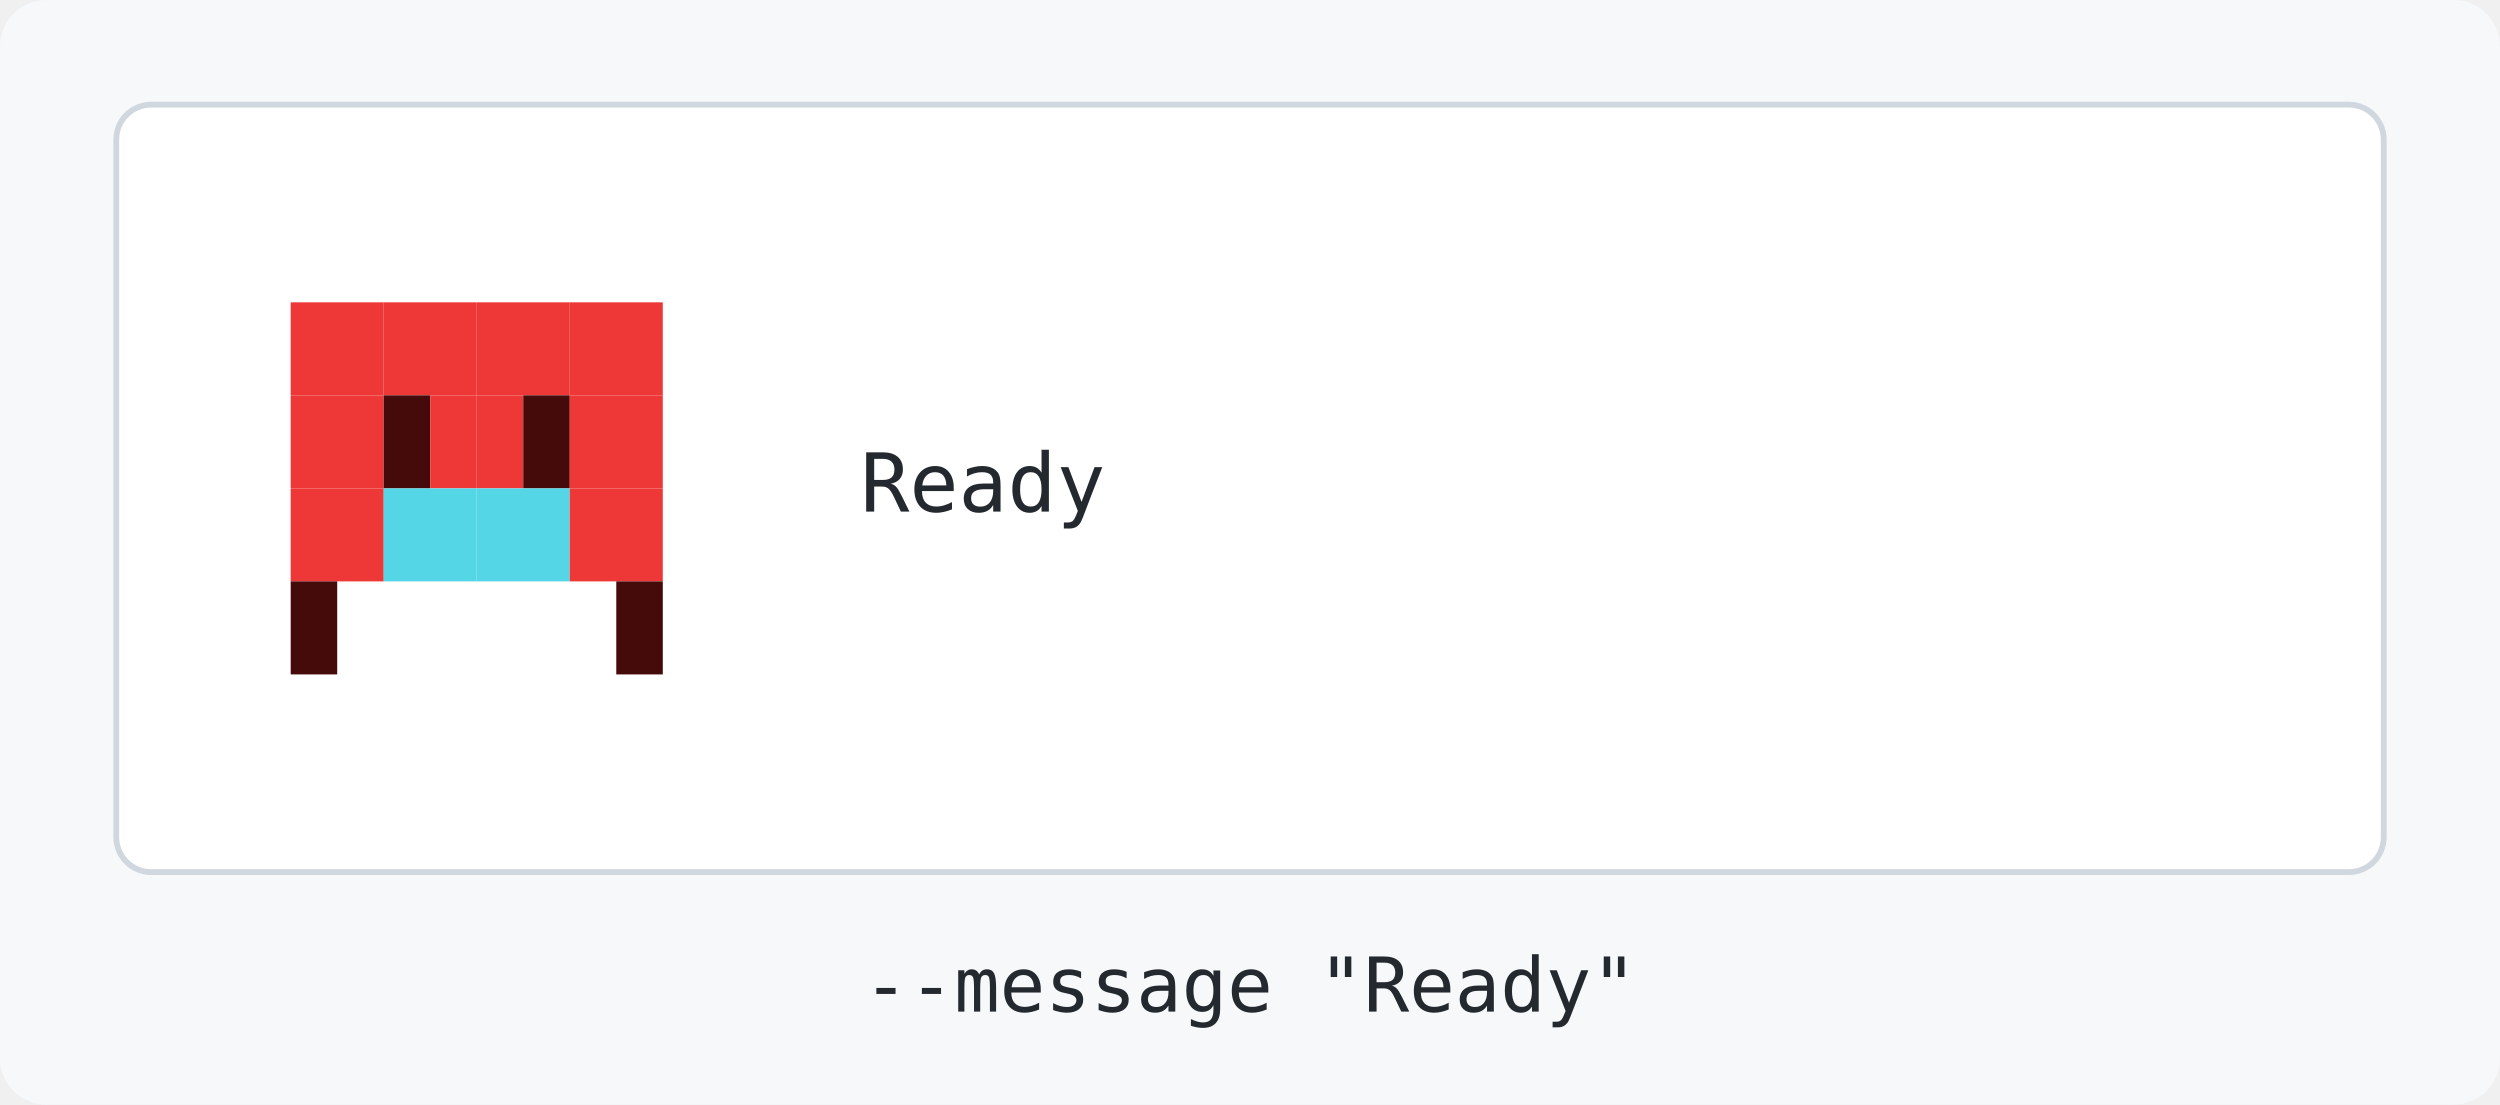
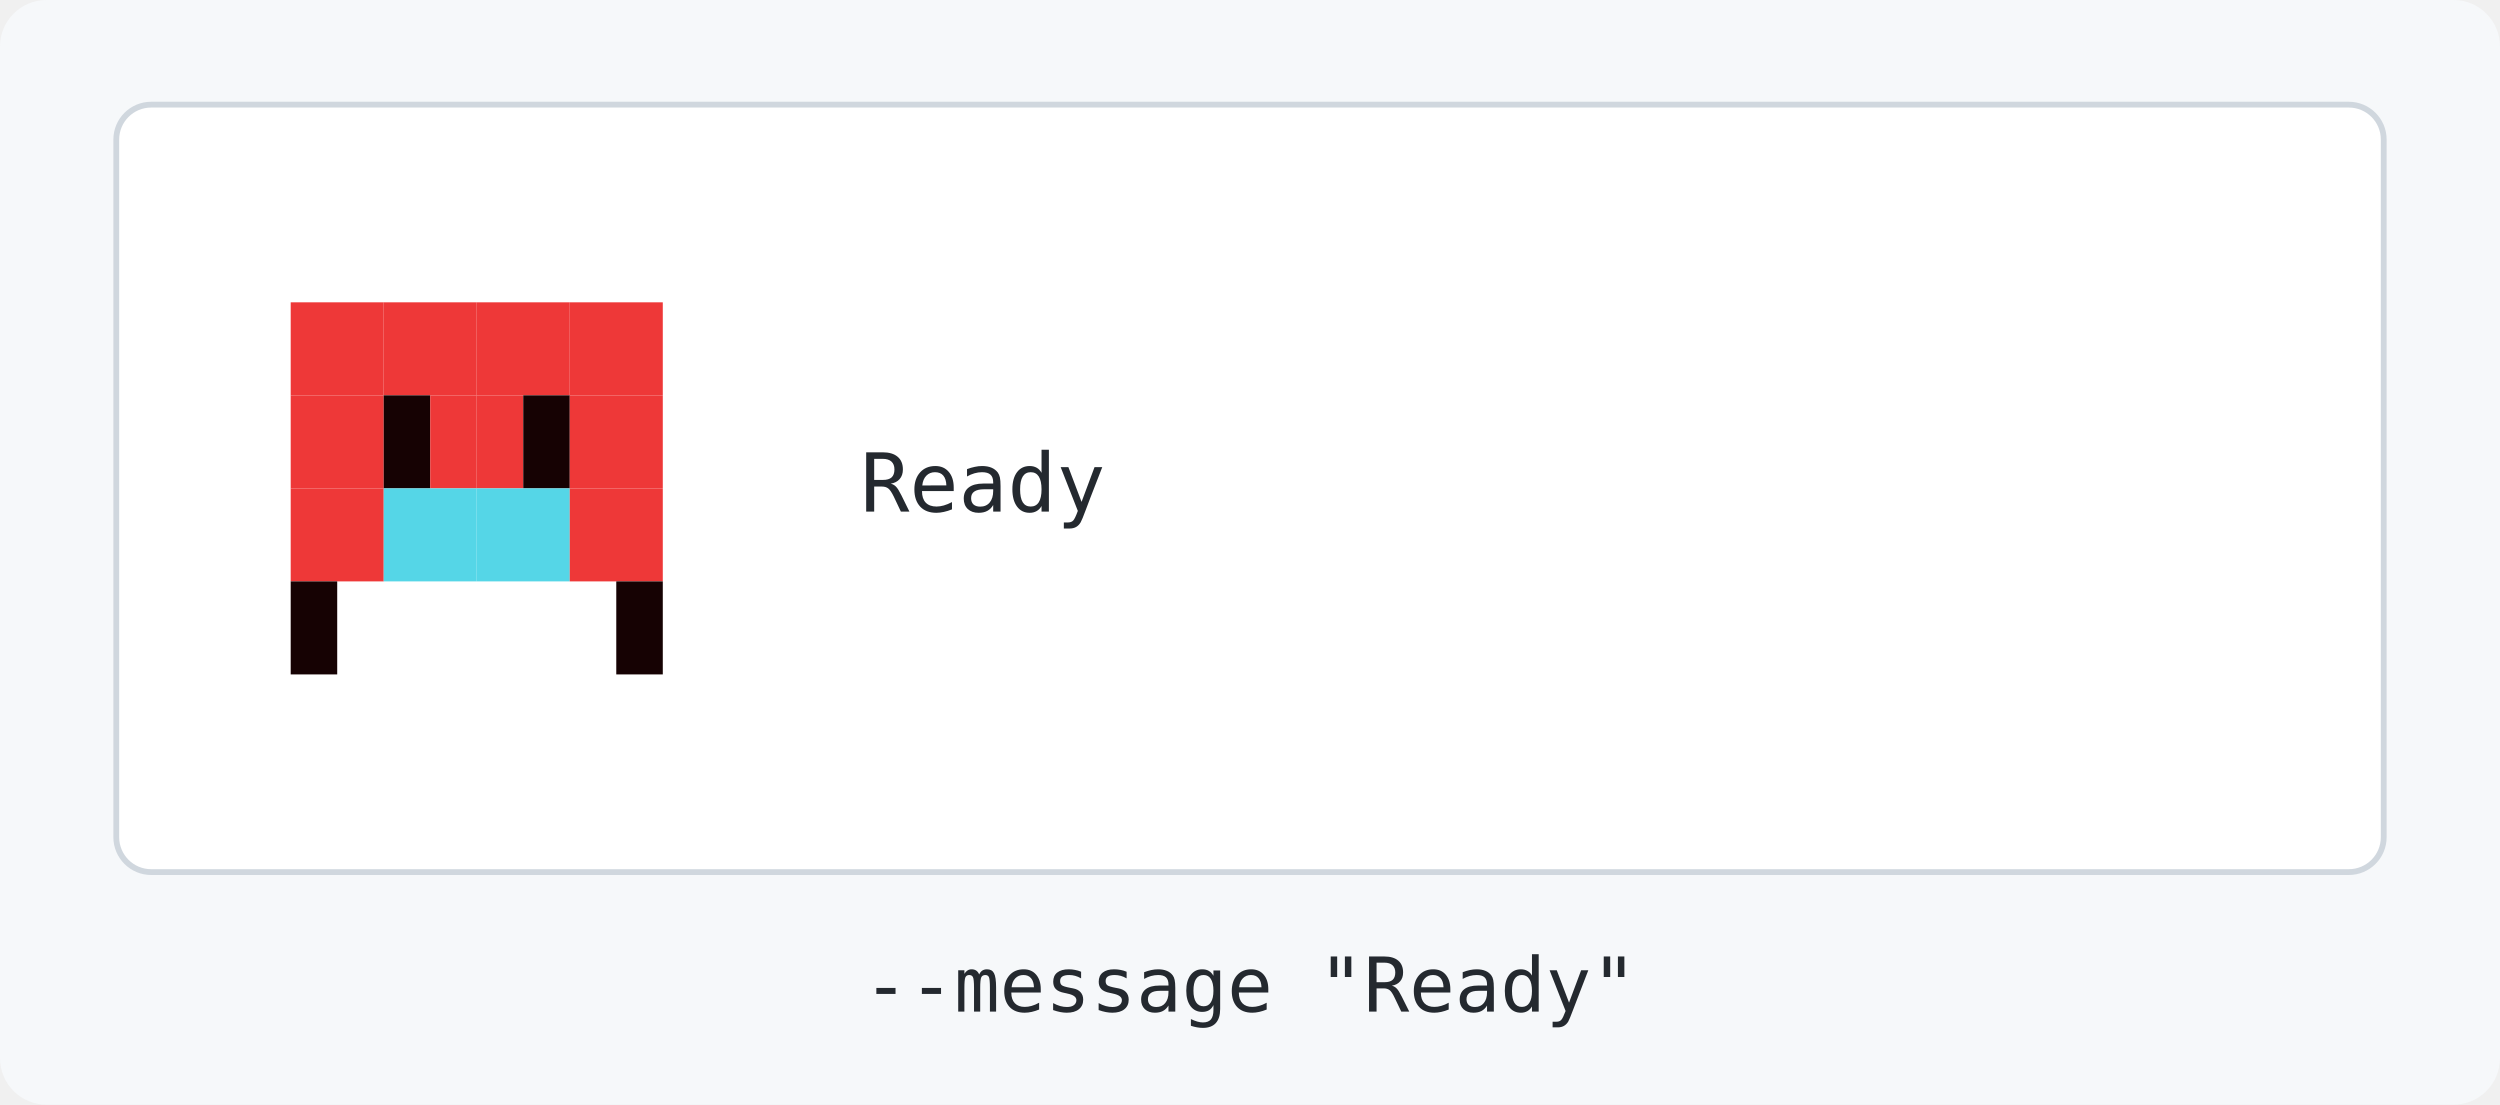
<svg xmlns="http://www.w3.org/2000/svg" width="430" height="190" viewBox="0 0 430 190" role="img" aria-label="--message &quot;Ready&quot; clingon option example">
  <rect width="430" height="190" rx="8" fill="#f6f8fa" />
  <rect x="20" y="18" width="390" height="132" rx="6" fill="#ffffff" stroke="#d0d7de" />
  <rect x="50" y="52" width="16" height="16" fill="#ee3838" />
  <rect x="66" y="52" width="16" height="16" fill="#ee3838" />
  <rect x="82" y="52" width="16" height="16" fill="#ee3838" />
  <rect x="98" y="52" width="16" height="16" fill="#ee3838" />
  <rect x="50" y="68" width="16" height="16" fill="#ee3838" />
-   <rect x="66" y="68" width="8" height="16" fill="#450a0a" />
+   <rect x="66" y="68" width="8" height="16" fill="#160203" />
  <rect x="74" y="68" width="8" height="16" fill="#ee3838" />
  <rect x="82" y="68" width="8" height="16" fill="#ee3838" />
-   <rect x="90" y="68" width="8" height="16" fill="#450a0a" />
+   <rect x="90" y="68" width="8" height="16" fill="#160203" />
  <rect x="98" y="68" width="16" height="16" fill="#ee3838" />
  <rect x="50" y="84" width="16" height="16" fill="#ee3838" />
  <rect x="66" y="84" width="16" height="16" fill="#55d6e7" />
  <rect x="82" y="84" width="16" height="16" fill="#55d6e7" />
  <rect x="98" y="84" width="16" height="16" fill="#ee3838" />
-   <rect x="50" y="100" width="8" height="16" fill="#450a0a" />
-   <rect x="106" y="100" width="8" height="16" fill="#450a0a" />
+   <rect x="50" y="100" width="8" height="16" fill="#160203" />
+   <rect x="106" y="100" width="8" height="16" fill="#160203" />
  <text x="148" y="88" text-anchor="start" font-family="ui-monospace, SFMono-Regular, Menlo, Consolas, monospace" font-size="14" font-weight="400" fill="#24292f">Ready</text>
  <text x="215" y="174" text-anchor="middle" font-family="ui-monospace, SFMono-Regular, Menlo, Consolas, monospace" font-size="13" font-weight="400" fill="#24292f">--message "Ready"</text>
</svg>
